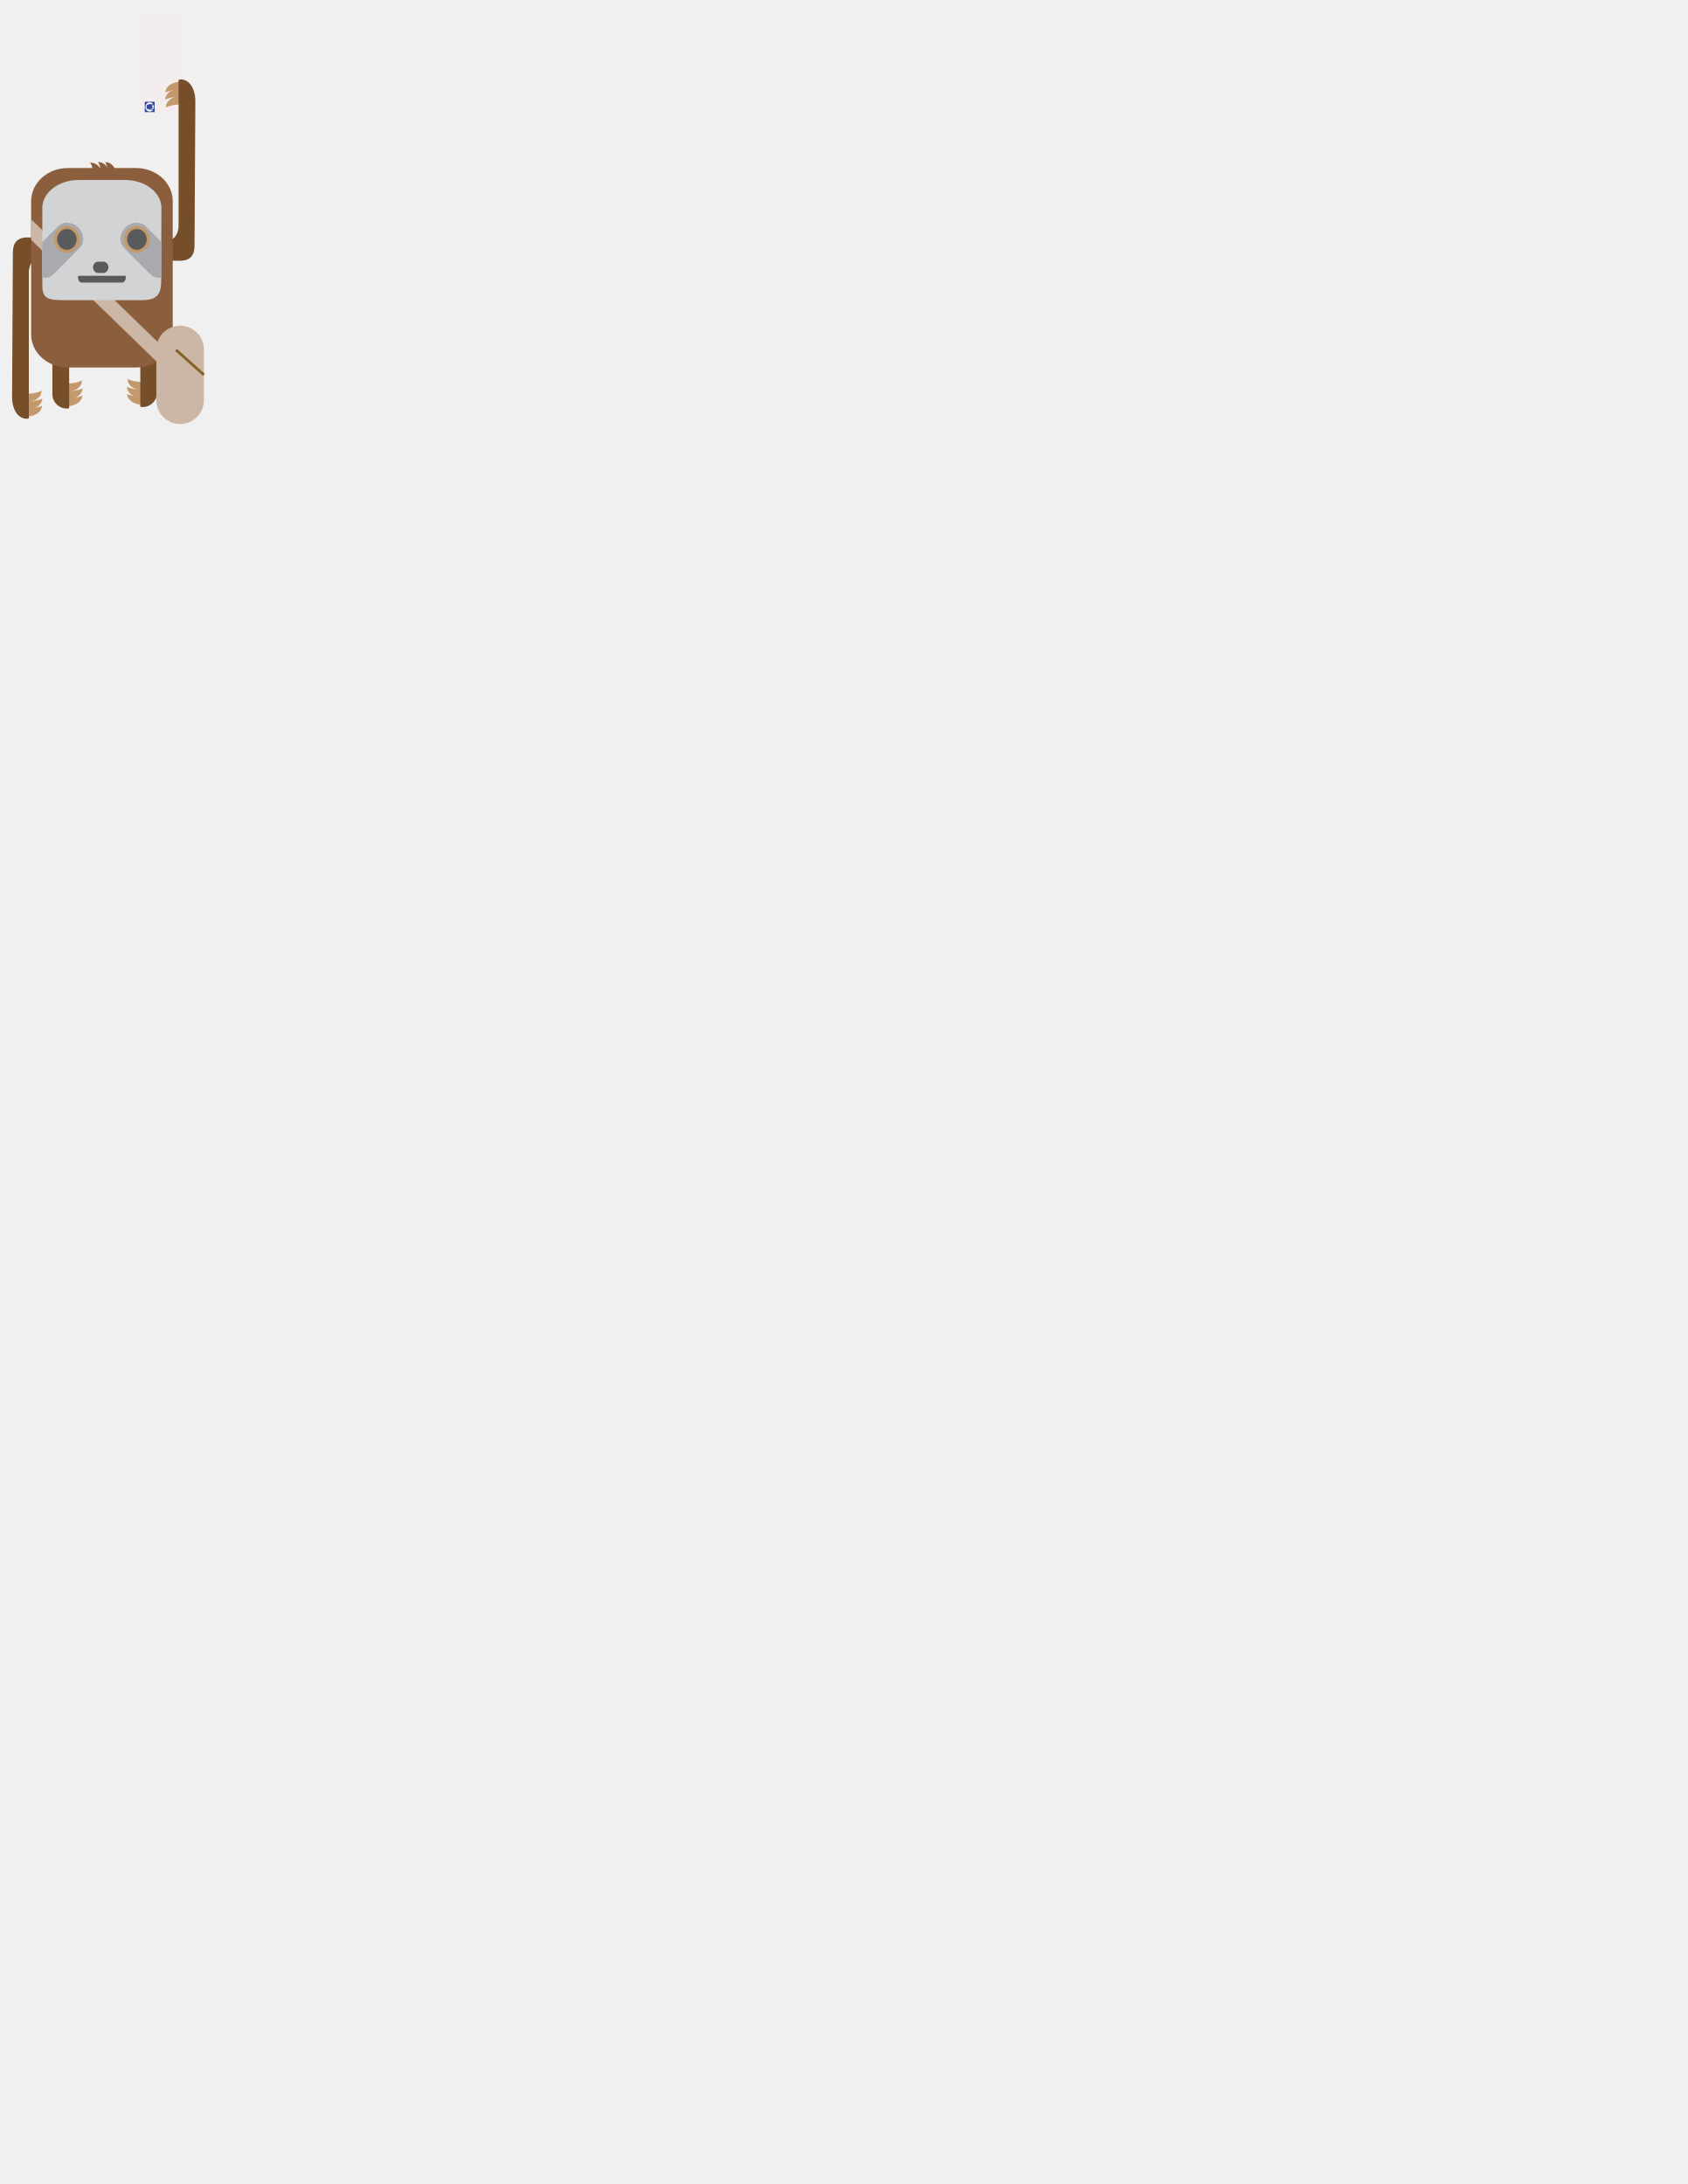
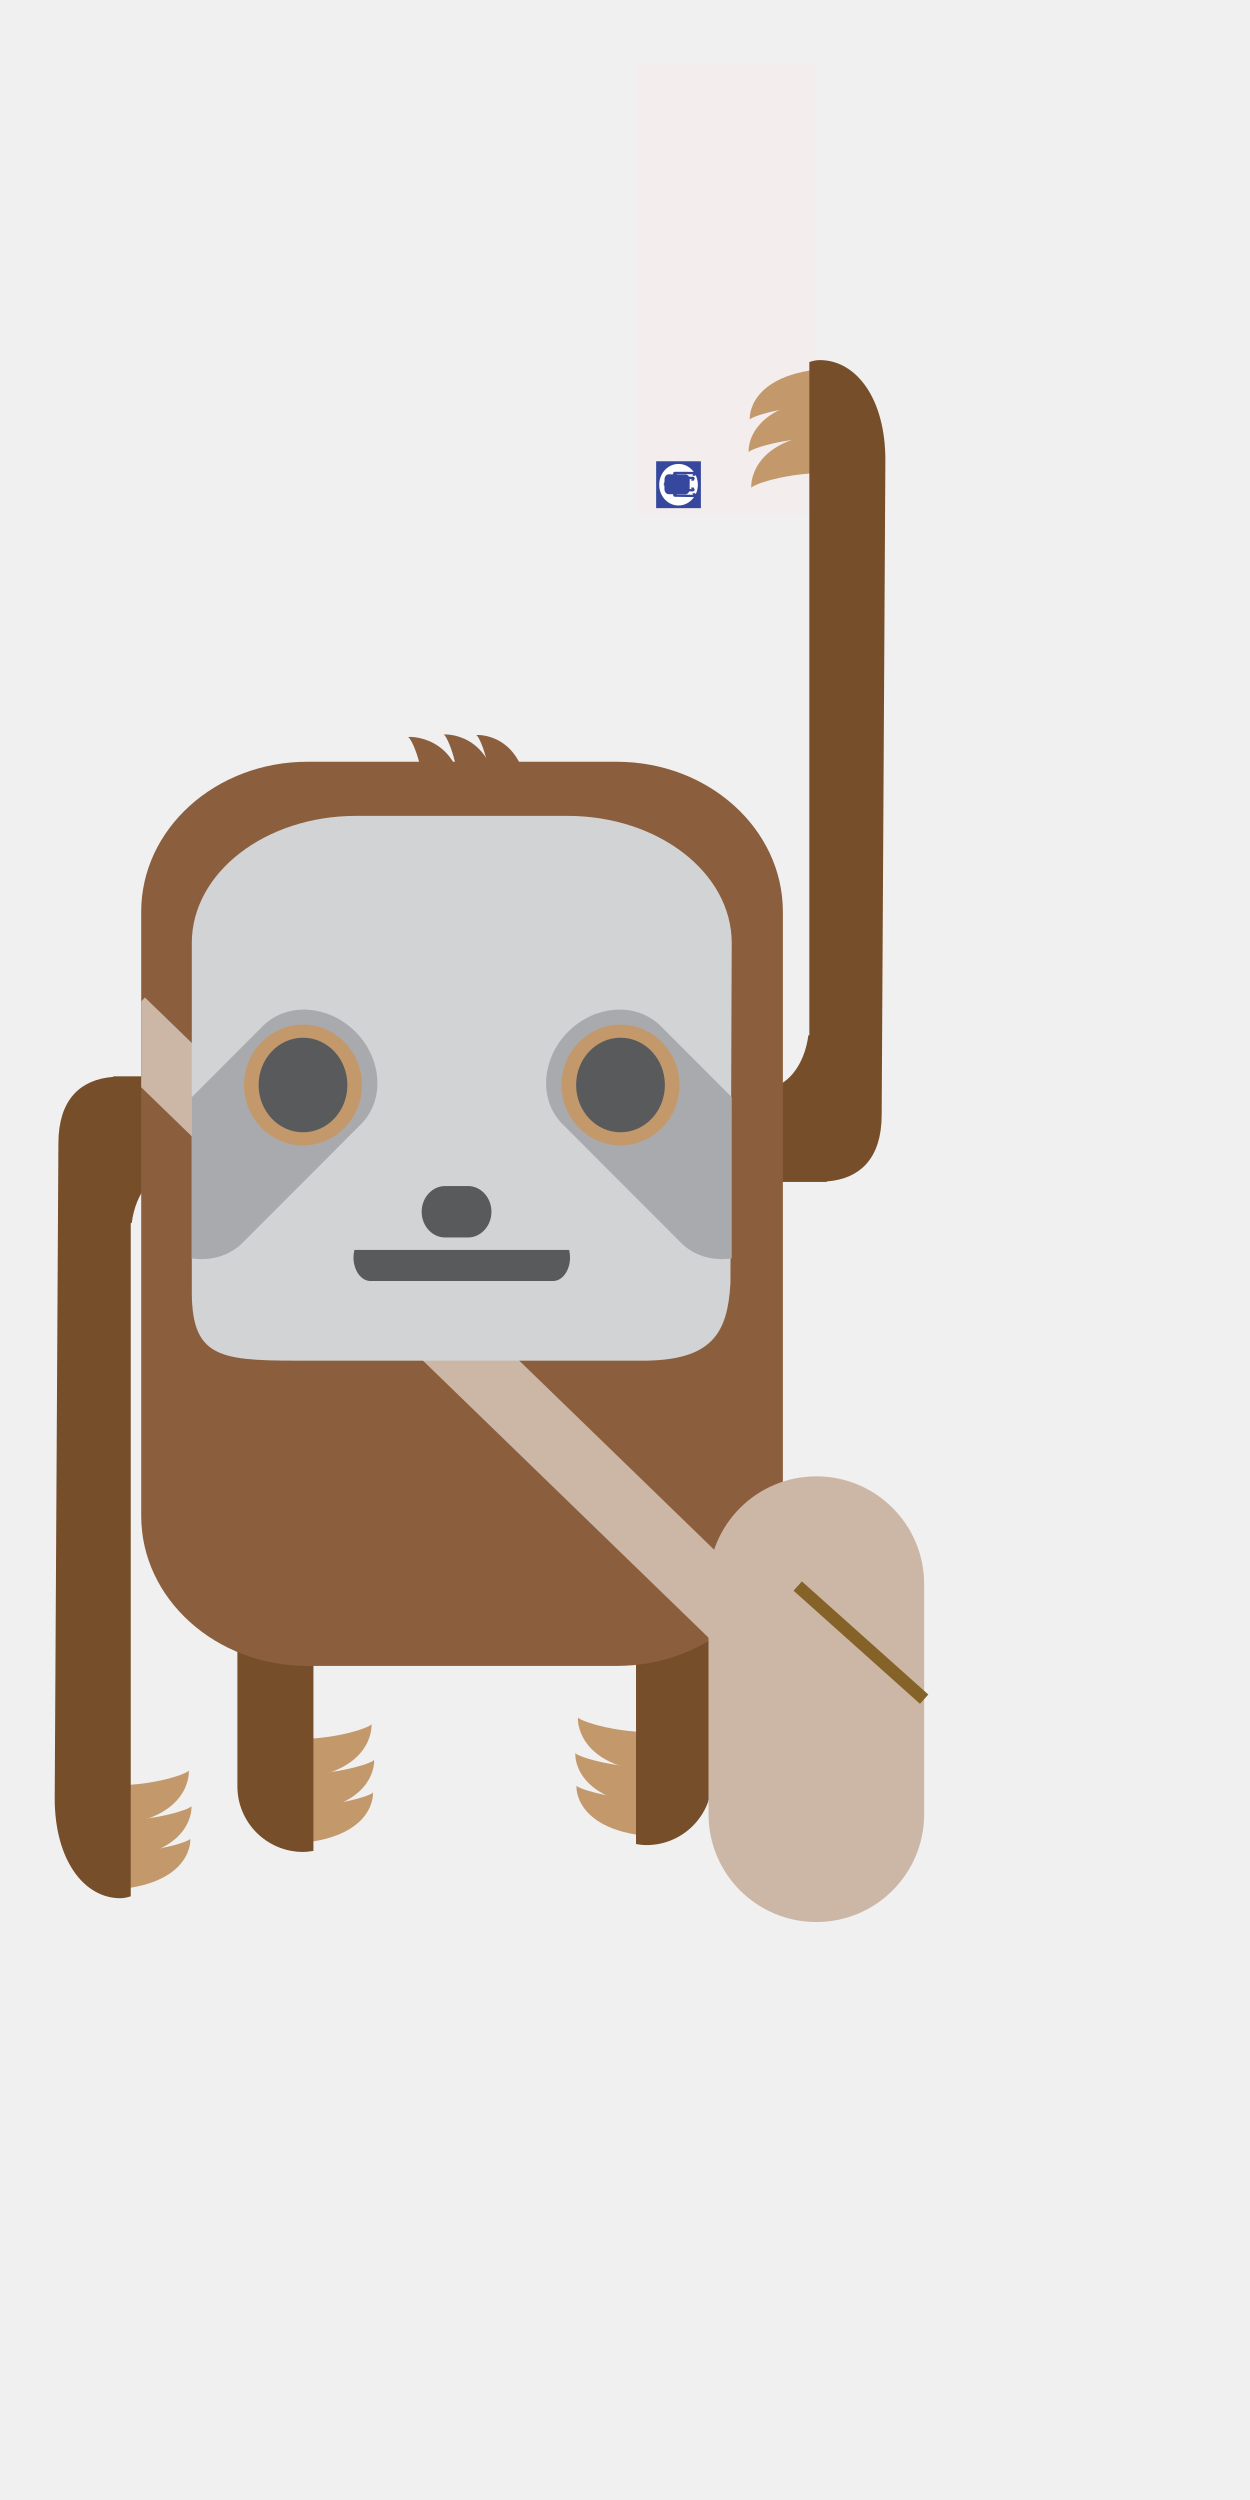
- <svg xmlns="http://www.w3.org/2000/svg" version="1.1" id="Layer_1" x="0px" y="0px" width="612px" height="792px" viewBox="0 0 612 792" enable-background="new 0 0 612 792" xml:space="preserve">
+ <svg xmlns="http://www.w3.org/2000/svg" version="1.1" id="Layer_1" x="0px" y="0px" width="100px" height="200px" xml:space="preserve">
  <g>
    <g>
      <g>
        <path fill="#C3996C" d="M7.668,142.765c4.034,0.359,7.377-0.877,7.422-1.117s0.471,4.393-7.285,4.432" />
        <path fill="#C3996C" d="M7.668,145.589c4.146,0.35,7.583-0.854,7.63-1.088c0.046-0.232,0.483,4.275-7.489,4.313" />
        <path fill="#C3996C" d="M7.762,148.146c4.045,0.332,7.399-0.814,7.444-1.037s0.472,4.07-7.308,4.107" />
      </g>
      <path fill="#764E2A" d="M9.626,151.858c0.284,0,0.562-0.063,0.833-0.156V97.843h0.079c0.302-2.4,1.729-4.223,3.468-4.244    l10.454-0.131v-7.359H9.065v0.041c-2.594,0.197-4.394,1.768-4.394,5.342L4.377,143.86C4.376,148.813,6.727,151.858,9.626,151.858z    " />
    </g>
    <g>
      <g>
        <path fill="#C3996C" d="M22.282,139.062c4.033,0.359,7.377-0.877,7.422-1.119c0.044-0.238,0.47,4.393-7.285,4.434" />
        <path fill="#C3996C" d="M22.282,141.886c4.146,0.35,7.583-0.855,7.63-1.088c0.046-0.232,0.483,4.273-7.489,4.313" />
        <path fill="#C3996C" d="M22.375,144.442c4.046,0.332,7.399-0.814,7.444-1.037c0.046-0.223,0.472,4.07-7.307,4.105" />
      </g>
      <path fill="#764E2A" d="M25.074,117.739c-0.272-0.045-0.548-0.086-0.833-0.086c-2.898,0-5.25,2.352-5.25,5.25v20.002    c0,2.898,2.352,5.25,5.25,5.25c0.285,0,0.561-0.041,0.833-0.084V117.739z" />
    </g>
    <g>
      <g>
        <path fill="#C3996C" d="M53.672,138.515c-4.033,0.359-7.377-0.877-7.422-1.117c-0.044-0.24-0.47,4.393,7.285,4.432" />
        <path fill="#C3996C" d="M53.672,141.339c-4.146,0.35-7.583-0.854-7.63-1.088c-0.046-0.232-0.483,4.275,7.489,4.313" />
        <path fill="#C3996C" d="M53.58,143.896c-4.046,0.332-7.399-0.814-7.444-1.037c-0.046-0.223-0.472,4.07,7.307,4.107" />
      </g>
      <path fill="#764E2A" d="M50.881,117.192c0.273-0.045,0.549-0.084,0.833-0.084c2.899,0,5.25,2.35,5.25,5.25v20    c0,2.898-2.351,5.25-5.25,5.25c-0.286,0-0.561-0.039-0.833-0.084V117.192z" />
    </g>
    <rect x="50.799" y="5.077" fill="#F3EDED" width="14.508" height="36.007" />
    <g>
      <g>
        <path fill="#C3996C" d="M67.538,37.901c-4.034-0.359-7.377,0.877-7.422,1.117s-0.471-4.393,7.285-4.432" />
        <path fill="#C3996C" d="M67.538,35.077c-4.147-0.352-7.584,0.854-7.631,1.088c-0.045,0.232-0.482-4.275,7.49-4.314" />
        <path fill="#C3996C" d="M67.444,32.52c-4.045-0.334-7.399,0.814-7.444,1.037c-0.046,0.223-0.472-4.07,7.308-4.107" />
      </g>
      <path fill="#764E2A" d="M65.579,28.807c-0.283,0-0.562,0.063-0.832,0.156v53.86h-0.079c-0.302,2.398-1.729,4.221-3.468,4.244    L50.745,87.2v7.357h15.396v-0.041c2.594-0.195,4.393-1.768,4.393-5.342l0.295-52.368C70.829,31.85,68.479,28.807,65.579,28.807z" />
    </g>
    <path fill="#8B5F3D" d="M11.297,121.274c0,6.627,5.952,12,13.295,12h24.743c7.343,0,13.295-5.373,13.295-12V72.94   c0-6.627-5.952-12-13.295-12H24.592c-7.344,0-13.296,5.373-13.296,12L11.297,121.274L11.297,121.274z" />
    <g>
      <path fill="#8B5F3D" d="M33.833,64.699c0.323-3.126-0.945-5.699-1.186-5.731c-0.239-0.031,4.389-0.414,4.498,5.588" />
      <path fill="#8B5F3D" d="M36.657,64.666c0.313-3.213-0.924-5.858-1.156-5.894c-0.234-0.031,4.27-0.422,4.379,5.748" />
      <path fill="#8B5F3D" d="M39.211,64.565c0.295-3.135-0.881-5.719-1.104-5.75c-0.223-0.032,4.064-0.412,4.172,5.607" />
    </g>
    <path fill="#CCB7A7" d="M11.296,80.108l0.299-0.308l49.12,47.656c-0.985,1.473-2.301,2.746-3.869,3.717l-45.55-44.193V80.108z" />
    <path fill="#CCB7A7" d="M56.682,145.138c0,4.764,3.861,8.625,8.625,8.625l0,0c4.764,0,8.625-3.861,8.625-8.625v-18.406   c0-4.764-3.861-8.625-8.625-8.625l0,0c-4.764,0-8.625,3.861-8.625,8.625V145.138z" />
    <rect x="52.492" y="36.902" fill="#35489E" width="3.579" height="3.75" />
    <g>
      <path fill="#D2D3D4" d="M15.344,103.331c0,5.615,2.536,5.525,9.791,5.525h26.219c5.557,0,6.858-2.121,7.082-6.215l0.102-27.204    c0-5.614-5.881-10.166-13.135-10.166H28.479c-7.254,0-13.135,4.552-13.135,10.166V103.331z" />
      <g>
        <path fill="#A8AAAD" d="M28.424,82.532c-2.169-2.166-5.482-2.365-7.402-0.443l-5.678,5.686v12.895     c1.491,0.215,2.986-0.174,4.053-1.24l9.48-9.494C30.796,88.013,30.594,84.698,28.424,82.532z" />
        <g>
          <ellipse fill="#C3996C" cx="24.241" cy="86.801" rx="4.719" ry="4.833" />
          <ellipse fill="#595A5C" cx="24.241" cy="86.8" rx="3.551" ry="3.783" />
        </g>
      </g>
      <g>
        <path fill="#A8AAAD" d="M45.458,82.532c2.169-2.166,5.482-2.365,7.402-0.443l5.678,5.686v12.895     c-1.491,0.215-2.986-0.174-4.053-1.24l-9.48-9.494C43.085,88.013,43.289,84.698,45.458,82.532z" />
        <g>
          <ellipse fill="#C3996C" cx="49.641" cy="86.801" rx="4.719" ry="4.833" />
          <ellipse fill="#595A5C" cx="49.641" cy="86.8" rx="3.551" ry="3.783" />
        </g>
      </g>
      <path fill="#595A5C" d="M33.733,96.94c0,1.137,0.843,2.059,1.881,2.059h1.82c1.039,0,1.881-0.922,1.881-2.059l0,0    c0-1.135-0.842-2.057-1.881-2.057h-1.82C34.576,94.884,33.733,95.806,33.733,96.94L33.733,96.94z" />
      <path fill="#595A5C" d="M45.531,99.997c0.044,0.188,0.073,0.383,0.073,0.592c0,1.045-0.607,1.891-1.357,1.891H29.637    c-0.75,0-1.358-0.846-1.358-1.891c0-0.209,0.03-0.404,0.073-0.592H45.531z" />
    </g>
    <line fill="none" stroke="#856228" stroke-miterlimit="10" x1="73.932" y1="135.935" x2="63.817" y2="126.884" />
    <g>
      <path fill="#FFFFFF" d="M55.553,39.432c0.003,0.001,0.013,0.029,0.021,0.074c-0.036-0.084-0.098-0.079-0.093-0.077    c0.004,0.001,0.018,0.043,0.025,0.107c-0.033-0.109-0.11-0.102-0.105-0.101c0.006,0.001,0.025,0.061,0.03,0.144l-0.31-0.003v0    l-0.942-0.01v-0.003c-0.025-0.003-0.048-0.012-0.066-0.024l0.72,0.007l0,0c0.134,0.001,0.249-0.094,0.304-0.233l0.286,0.002    c0.062,0,0.114-0.041,0.137-0.1l0,0v-0.001c0.007-0.019,0.011-0.038,0.011-0.06c0-0.009,0-0.017-0.002-0.025H55.56l-0.013,0    c-0.023-0.159-0.114-0.149-0.107-0.148c0.003,0.001,0.013,0.029,0.02,0.074c-0.035-0.084-0.098-0.078-0.093-0.077    s0.019,0.043,0.026,0.107c-0.034-0.109-0.11-0.102-0.105-0.102c0.004,0.001,0.024,0.061,0.029,0.144l-0.146-0.001l0.007-0.753    c0-0.017-0.001-0.032-0.002-0.048l0.149,0.001c-0.007,0.083-0.028,0.142-0.033,0.144c-0.005,0,0.071,0.009,0.107-0.1    c-0.01,0.063-0.024,0.106-0.028,0.107c-0.005,0.001,0.057,0.008,0.095-0.076c-0.009,0.044-0.019,0.072-0.021,0.073    c-0.006,0.001,0.085,0.012,0.109-0.146h0.014l0,0h0.008c0.002-0.008,0.003-0.017,0.003-0.025c0-0.021-0.003-0.042-0.01-0.06    v-0.001l0,0c-0.021-0.06-0.074-0.103-0.135-0.104l-0.314-0.002c-0.06-0.107-0.158-0.177-0.271-0.178l-0.739-0.007    c0.019-0.012,0.042-0.021,0.068-0.024v-0.002l0.942,0.009l0,0l0.31,0.003c-0.007,0.083-0.027,0.142-0.033,0.144    c-0.005,0,0.072,0.009,0.108-0.1c-0.01,0.063-0.024,0.106-0.029,0.107c-0.004,0,0.058,0.007,0.095-0.076    c-0.009,0.044-0.019,0.072-0.021,0.073c-0.004,0.001,0.063,0.009,0.097-0.09c0.118,0.238,0.184,0.51,0.181,0.799    c-0.002,0.27-0.065,0.523-0.173,0.748C55.623,39.424,55.548,39.431,55.553,39.432z" />
      <path fill="#FFFFFF" d="M52.737,38.762c0.009-0.918,0.708-1.656,1.561-1.647c0.488,0.005,0.92,0.253,1.199,0.635    c-0.012-0.001-0.023-0.002-0.035-0.002l-1.46-0.005c-0.1-0.001-0.144,0.054-0.15,0.134H53.85l-0.001,0.07L53.5,37.943    c-0.185-0.002-0.336,0.181-0.339,0.408l-0.002,0.243c-0.066,0.038-0.061,0.11-0.06,0.105c0-0.003,0.02-0.015,0.05-0.023    c-0.058,0.041-0.053,0.109-0.052,0.104c0-0.004,0.023-0.018,0.06-0.027v0.005c-0.061,0.042-0.057,0.116-0.056,0.11    c0.001-0.004,0.022-0.017,0.056-0.026l-0.003,0.276c-0.002,0.228,0.146,0.413,0.33,0.415l0.367,0.003v0.07l0,0    c0.005,0.08,0.048,0.136,0.148,0.137l1.459,0.024c0.023,0,0.045-0.002,0.065-0.006c-0.284,0.416-0.744,0.684-1.26,0.679    C53.412,40.432,52.727,39.681,52.737,38.762z" />
    </g>
  </g>
</svg>
